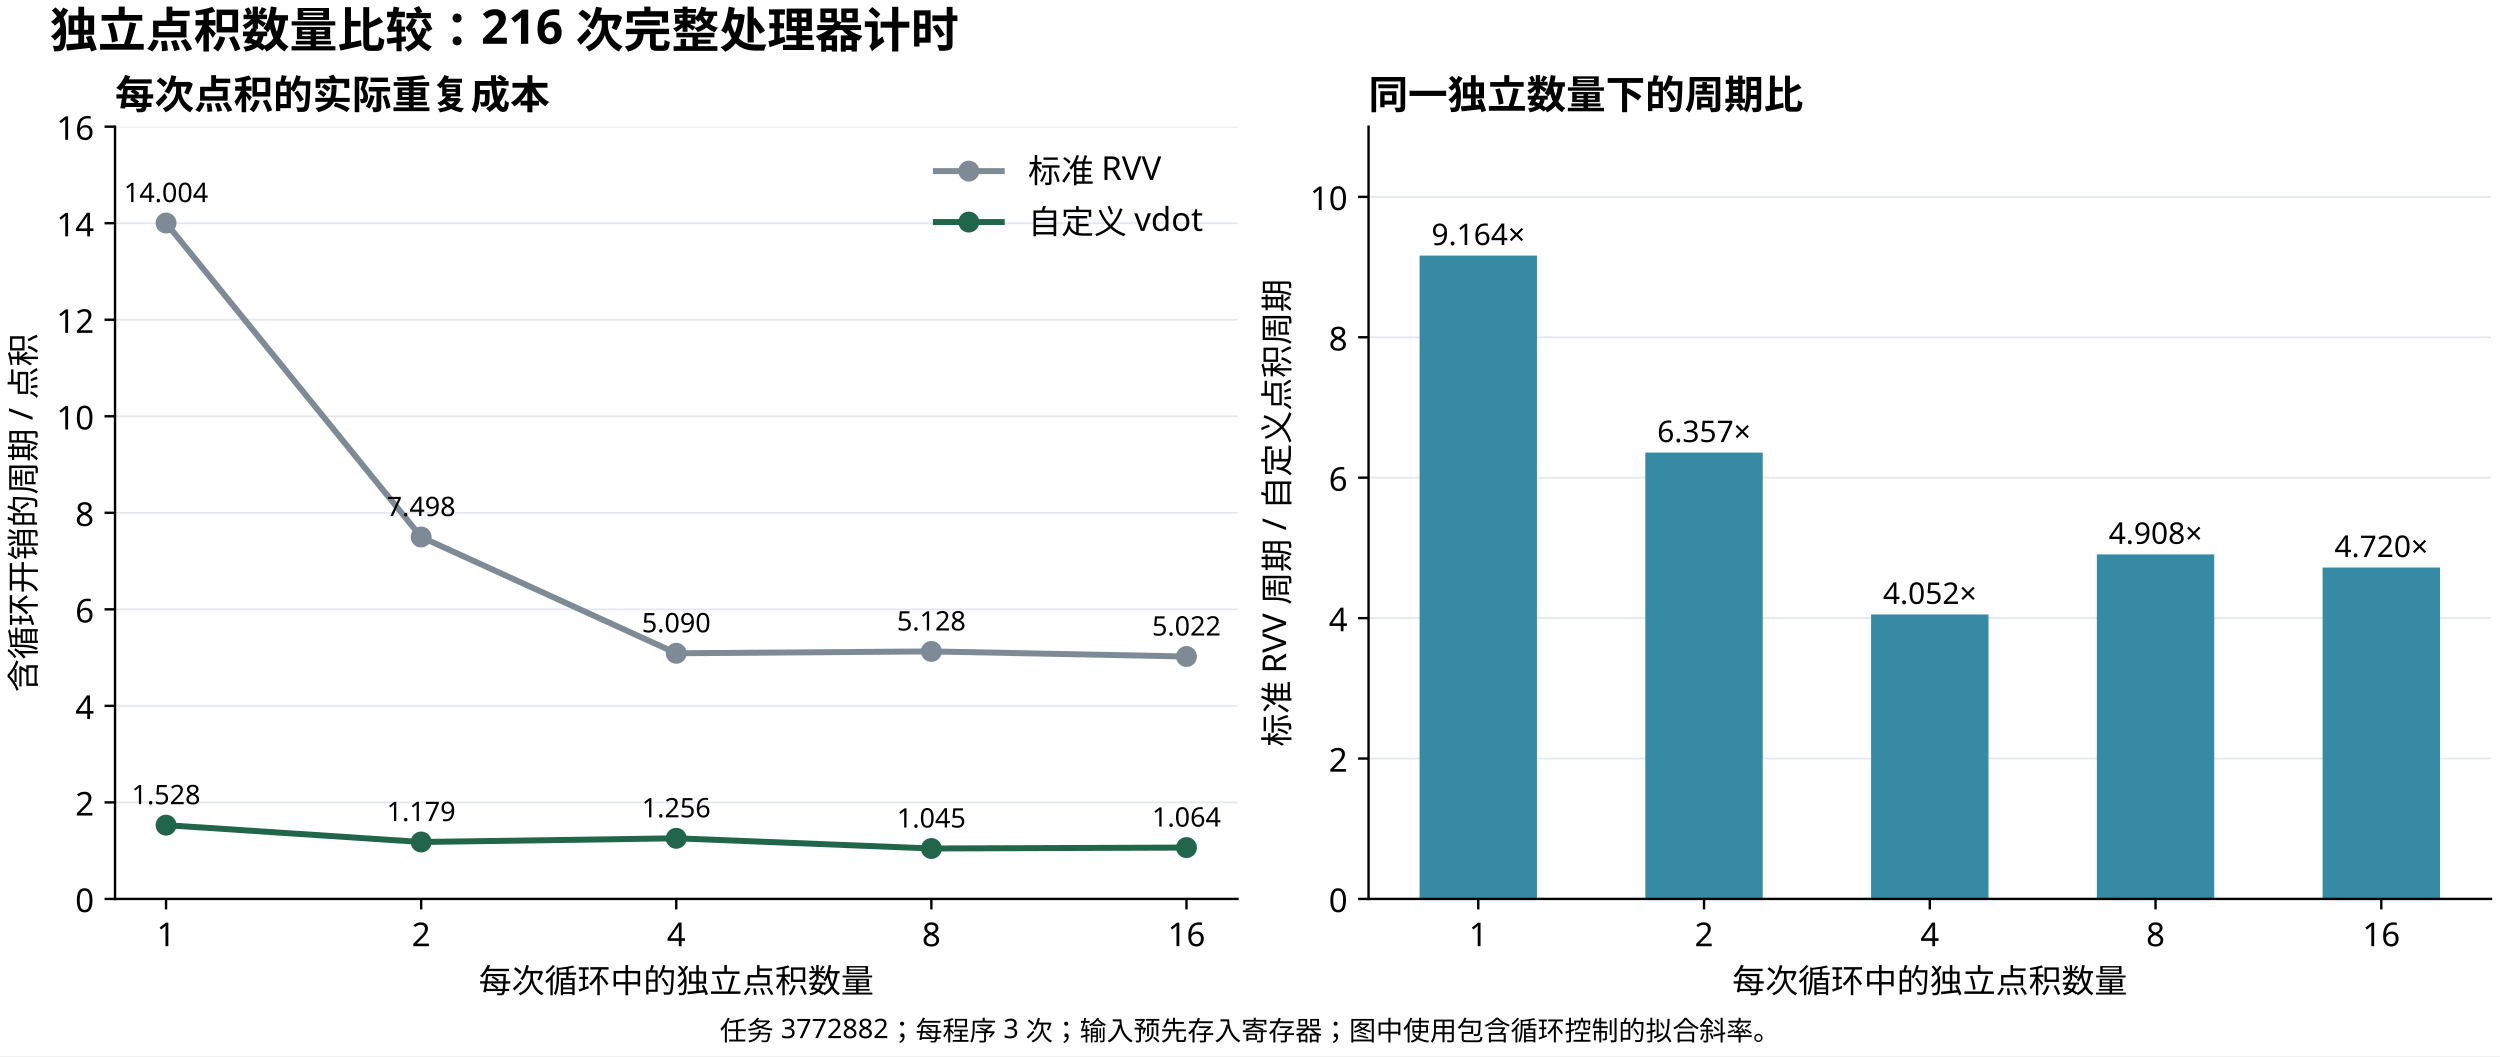
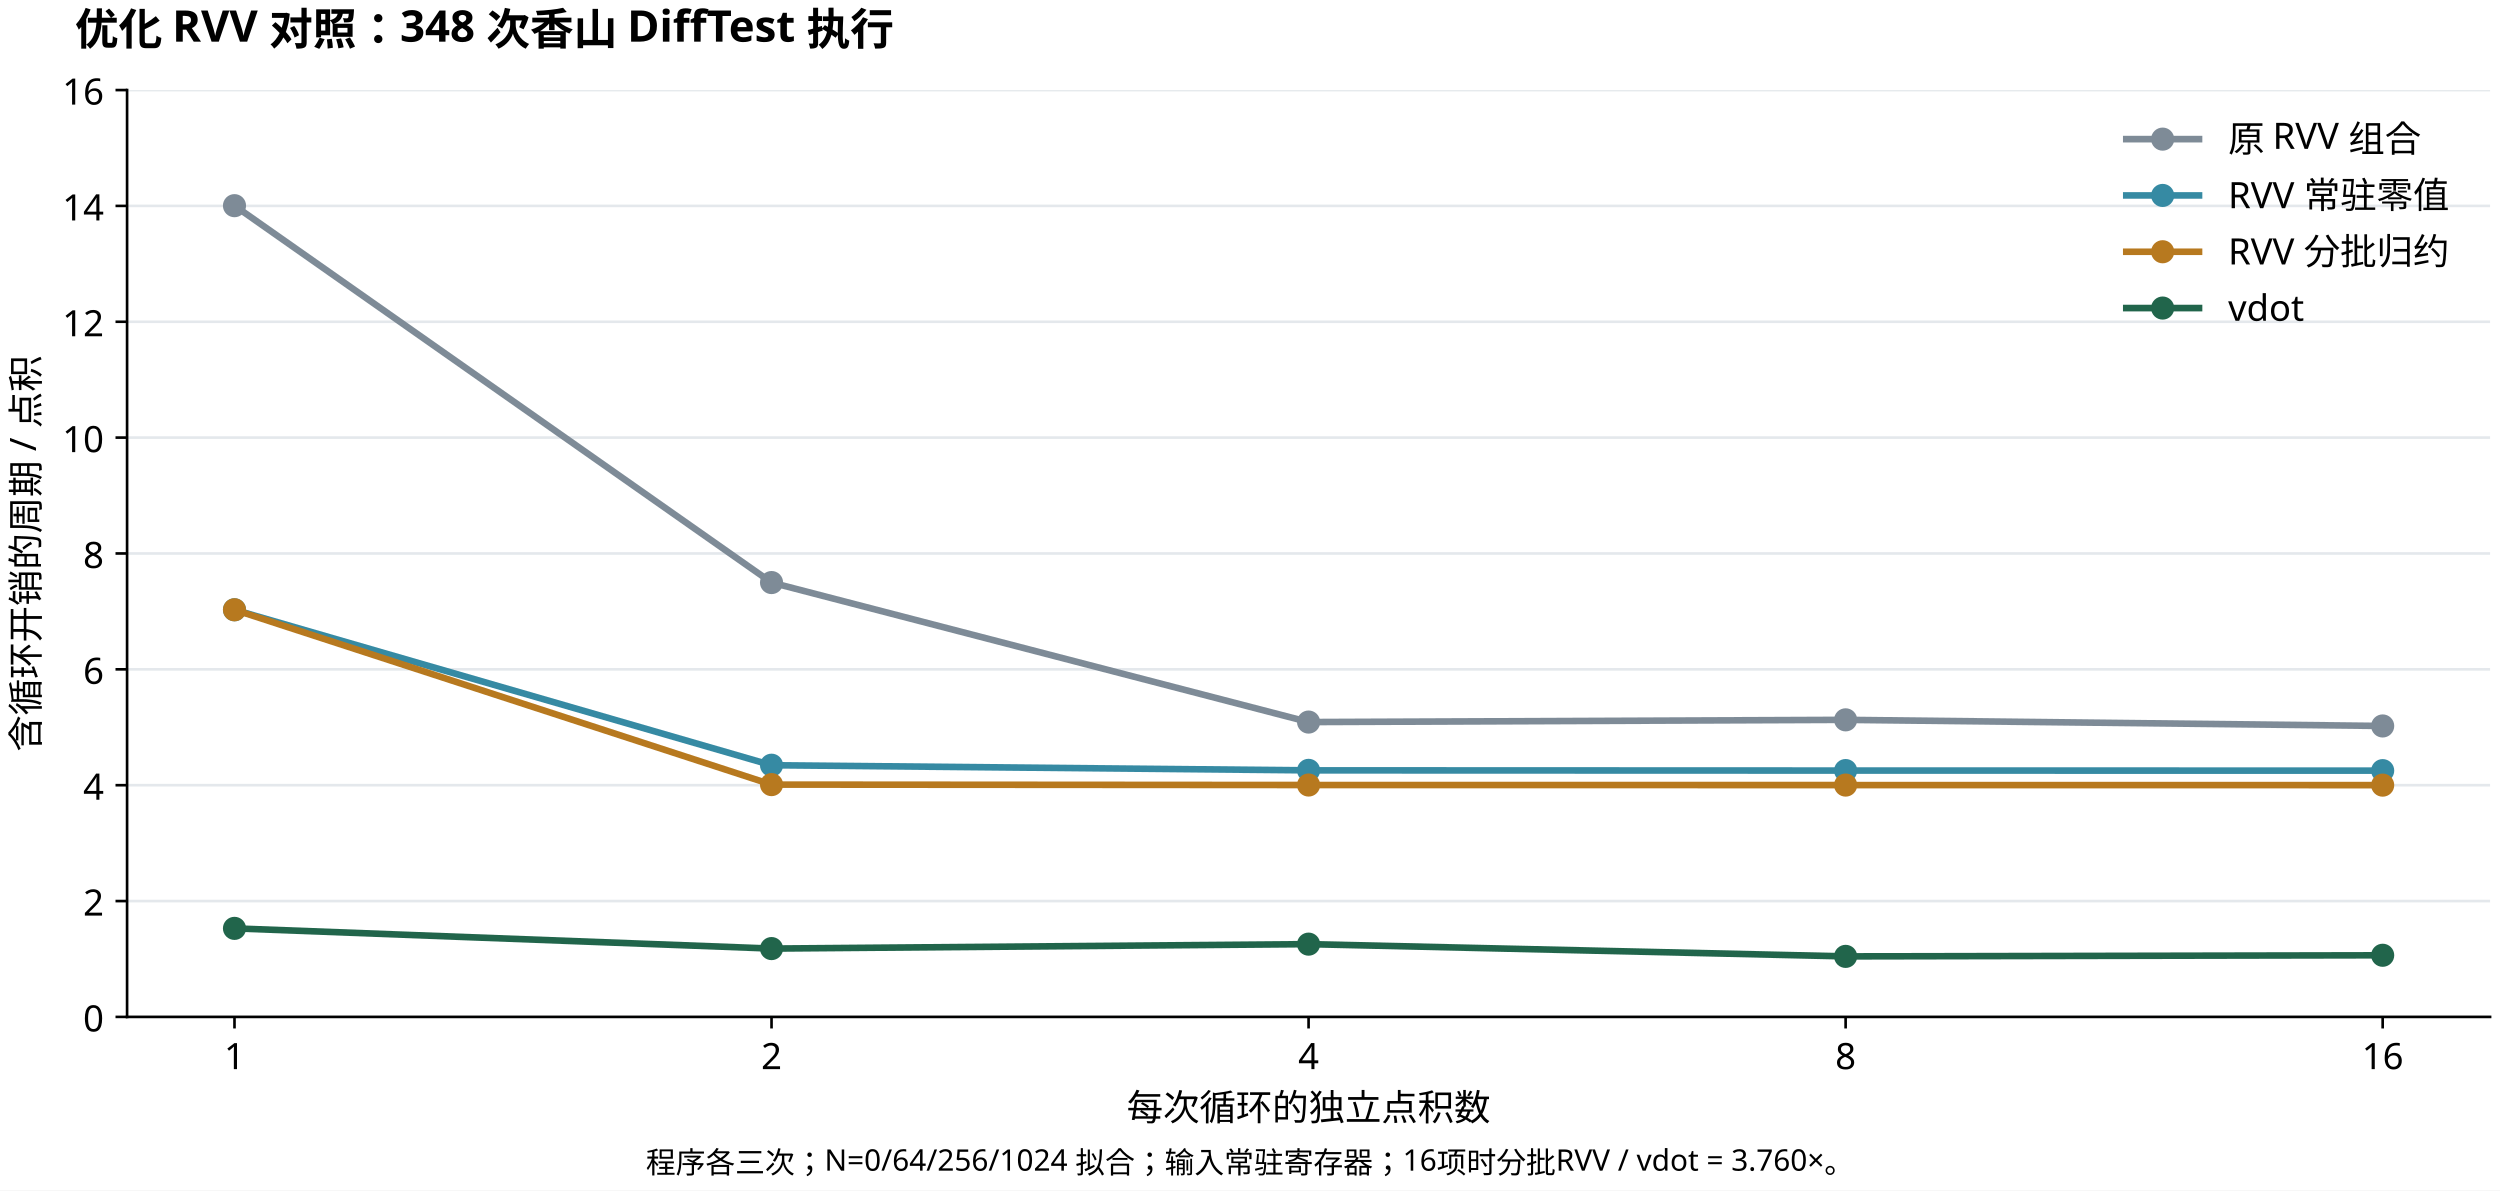
- <svg xmlns="http://www.w3.org/2000/svg" xmlns:xlink="http://www.w3.org/1999/xlink" width="835.2pt" height="352.8pt" viewBox="0 0 835.2 352.8" version="1.1">
+ <svg xmlns="http://www.w3.org/2000/svg" xmlns:xlink="http://www.w3.org/1999/xlink" width="756pt" height="360pt" viewBox="0 0 756 360" version="1.1">
  <defs>
    <style type="text/css">*{stroke-linejoin: round; stroke-linecap: butt}</style>
  </defs>
  <g id="figure_1">
    <g id="patch_1">
-       <path d="M 0 352.8  L 835.2 352.8  L 835.2 0  L 0 0  z " style="fill: #ffffff" />
+       <path d="M 0 360  L 756 360  L 756 0  L 0 0  z " style="fill: #ffffff" />
    </g>
    <g id="axes_1">
      <g id="patch_2">
-         <path d="M 38.429 300.312  L 413.424 300.312  L 413.424 42.32  L 38.429 42.32  z " style="fill: #ffffff" />
+         <path d="M 38.429 307.512  L 753 307.512  L 753 27.23  L 38.429 27.23  z " style="fill: #ffffff" />
      </g>
      <g id="matplotlib.axis_1">
        <g id="xtick_1">
          <g id="line2d_1">
            <defs>
-               <path id="mdee5220817" d="M 0 0  L 0 3.5  " style="stroke: #000000; stroke-width: 0.8" />
+               <path id="m1ed4deeb87" d="M 0 0  L 0 3.5  " style="stroke: #000000; stroke-width: 0.8" />
            </defs>
            <g>
-               <use xlink:href="#mdee5220817" x="55.474" y="300.312" style="stroke: #000000; stroke-width: 0.8" />
+               <use xlink:href="#m1ed4deeb87" x="70.909" y="307.512" style="stroke: #000000; stroke-width: 0.8" />
            </g>
          </g>
          <g id="text_1">
-             <text style="font-size: 11px; font-family: 'Microsoft YaHei'; text-anchor: middle" x="55.474" y="316.105" transform="rotate(-0 55.47407 316.1054)">1</text>
+             <text style="font-size: 11px; font-family: 'Microsoft YaHei'; text-anchor: middle" x="70.909" y="323.305" transform="rotate(-0 70.90933 323.3054)">1</text>
          </g>
        </g>
        <g id="xtick_2">
          <g id="line2d_2">
            <g>
-               <use xlink:href="#mdee5220817" x="140.7" y="300.312" style="stroke: #000000; stroke-width: 0.8" />
+               <use xlink:href="#m1ed4deeb87" x="233.312" y="307.512" style="stroke: #000000; stroke-width: 0.8" />
            </g>
          </g>
          <g id="text_2">
-             <text style="font-size: 11px; font-family: 'Microsoft YaHei'; text-anchor: middle" x="140.7" y="316.105" transform="rotate(-0 140.7002 316.1054)">2</text>
+             <text style="font-size: 11px; font-family: 'Microsoft YaHei'; text-anchor: middle" x="233.312" y="323.305" transform="rotate(-0 233.3118 323.3054)">2</text>
          </g>
        </g>
        <g id="xtick_3">
          <g id="line2d_3">
            <g>
-               <use xlink:href="#mdee5220817" x="225.926" y="300.312" style="stroke: #000000; stroke-width: 0.8" />
+               <use xlink:href="#m1ed4deeb87" x="395.714" y="307.512" style="stroke: #000000; stroke-width: 0.8" />
            </g>
          </g>
          <g id="text_3">
-             <text style="font-size: 11px; font-family: 'Microsoft YaHei'; text-anchor: middle" x="225.926" y="316.105" transform="rotate(-0 225.9264 316.1054)">4</text>
+             <text style="font-size: 11px; font-family: 'Microsoft YaHei'; text-anchor: middle" x="395.714" y="323.305" transform="rotate(-0 395.7143 323.3054)">4</text>
          </g>
        </g>
        <g id="xtick_4">
          <g id="line2d_4">
            <g>
-               <use xlink:href="#mdee5220817" x="311.153" y="300.312" style="stroke: #000000; stroke-width: 0.8" />
+               <use xlink:href="#m1ed4deeb87" x="558.117" y="307.512" style="stroke: #000000; stroke-width: 0.8" />
            </g>
          </g>
          <g id="text_4">
-             <text style="font-size: 11px; font-family: 'Microsoft YaHei'; text-anchor: middle" x="311.153" y="316.105" transform="rotate(-0 311.1526 316.1054)">8</text>
+             <text style="font-size: 11px; font-family: 'Microsoft YaHei'; text-anchor: middle" x="558.117" y="323.305" transform="rotate(-0 558.1168 323.3054)">8</text>
          </g>
        </g>
        <g id="xtick_5">
          <g id="line2d_5">
            <g>
-               <use xlink:href="#mdee5220817" x="396.379" y="300.312" style="stroke: #000000; stroke-width: 0.8" />
+               <use xlink:href="#m1ed4deeb87" x="720.519" y="307.512" style="stroke: #000000; stroke-width: 0.8" />
            </g>
          </g>
          <g id="text_5">
-             <text style="font-size: 11px; font-family: 'Microsoft YaHei'; text-anchor: middle" x="396.379" y="316.105" transform="rotate(-0 396.3788 316.1054)">16</text>
+             <text style="font-size: 11px; font-family: 'Microsoft YaHei'; text-anchor: middle" x="720.519" y="323.305" transform="rotate(-0 720.5193 323.3054)">16</text>
          </g>
        </g>
        <g id="text_6">
-           <text style="font-size: 11px; font-family: 'Microsoft YaHei'; text-anchor: middle" x="225.926" y="331.633" transform="rotate(-0 225.9264 331.633)">每次循环中的独立点积数量</text>
+           <text style="font-size: 11px; font-family: 'Microsoft YaHei'; text-anchor: middle" x="395.714" y="338.833" transform="rotate(-0 395.7143 338.833)">每次循环的独立点积数</text>
        </g>
      </g>
      <g id="matplotlib.axis_2">
        <g id="ytick_1">
          <g id="line2d_6">
-             <path d="M 38.429 300.312  L 413.424 300.312  " clip-path="url(#p1a51637bc3)" style="fill: none; stroke: #e4e8ec; stroke-width: 0.6; stroke-linecap: square" />
+             <path d="M 38.429 307.512  L 753 307.512  " clip-path="url(#pb8f0584e6c)" style="fill: none; stroke: #e4e8ec; stroke-width: 0.8; stroke-linecap: square" />
          </g>
          <g id="line2d_7">
            <defs>
-               <path id="mf29bc6ba7a" d="M 0 0  L -3.5 0  " style="stroke: #000000; stroke-width: 0.8" />
+               <path id="m8975fb707e" d="M 0 0  L -3.5 0  " style="stroke: #000000; stroke-width: 0.8" />
            </defs>
            <g>
-               <use xlink:href="#mf29bc6ba7a" x="38.429" y="300.312" style="stroke: #000000; stroke-width: 0.8" />
+               <use xlink:href="#m8975fb707e" x="38.429" y="307.512" style="stroke: #000000; stroke-width: 0.8" />
            </g>
          </g>
          <g id="text_7">
-             <text style="font-size: 11px; font-family: 'Microsoft YaHei'; text-anchor: end" x="31.429" y="304.709" transform="rotate(-0 31.42883 304.7088)">0</text>
+             <text style="font-size: 11px; font-family: 'Microsoft YaHei'; text-anchor: end" x="31.429" y="311.909" transform="rotate(-0 31.42883 311.9088)">0</text>
          </g>
        </g>
        <g id="ytick_2">
          <g id="line2d_8">
-             <path d="M 38.429 268.063  L 413.424 268.063  " clip-path="url(#p1a51637bc3)" style="fill: none; stroke: #e4e8ec; stroke-width: 0.6; stroke-linecap: square" />
+             <path d="M 38.429 272.477  L 753 272.477  " clip-path="url(#pb8f0584e6c)" style="fill: none; stroke: #e4e8ec; stroke-width: 0.8; stroke-linecap: square" />
          </g>
          <g id="line2d_9">
            <g>
-               <use xlink:href="#mf29bc6ba7a" x="38.429" y="268.063" style="stroke: #000000; stroke-width: 0.8" />
+               <use xlink:href="#m8975fb707e" x="38.429" y="272.477" style="stroke: #000000; stroke-width: 0.8" />
            </g>
          </g>
          <g id="text_8">
-             <text style="font-size: 11px; font-family: 'Microsoft YaHei'; text-anchor: end" x="31.429" y="272.46" transform="rotate(-0 31.42883 272.4598)">2</text>
+             <text style="font-size: 11px; font-family: 'Microsoft YaHei'; text-anchor: end" x="31.429" y="276.874" transform="rotate(-0 31.42883 276.8736)">2</text>
          </g>
        </g>
        <g id="ytick_3">
          <g id="line2d_10">
-             <path d="M 38.429 235.814  L 413.424 235.814  " clip-path="url(#p1a51637bc3)" style="fill: none; stroke: #e4e8ec; stroke-width: 0.6; stroke-linecap: square" />
+             <path d="M 38.429 237.442  L 753 237.442  " clip-path="url(#pb8f0584e6c)" style="fill: none; stroke: #e4e8ec; stroke-width: 0.8; stroke-linecap: square" />
          </g>
          <g id="line2d_11">
            <g>
-               <use xlink:href="#mf29bc6ba7a" x="38.429" y="235.814" style="stroke: #000000; stroke-width: 0.8" />
+               <use xlink:href="#m8975fb707e" x="38.429" y="237.442" style="stroke: #000000; stroke-width: 0.8" />
            </g>
          </g>
          <g id="text_9">
-             <text style="font-size: 11px; font-family: 'Microsoft YaHei'; text-anchor: end" x="31.429" y="240.211" transform="rotate(-0 31.42883 240.2107)">4</text>
+             <text style="font-size: 11px; font-family: 'Microsoft YaHei'; text-anchor: end" x="31.429" y="241.838" transform="rotate(-0 31.42883 241.8384)">4</text>
          </g>
        </g>
        <g id="ytick_4">
          <g id="line2d_12">
-             <path d="M 38.429 203.565  L 413.424 203.565  " clip-path="url(#p1a51637bc3)" style="fill: none; stroke: #e4e8ec; stroke-width: 0.6; stroke-linecap: square" />
+             <path d="M 38.429 202.407  L 753 202.407  " clip-path="url(#pb8f0584e6c)" style="fill: none; stroke: #e4e8ec; stroke-width: 0.8; stroke-linecap: square" />
          </g>
          <g id="line2d_13">
            <g>
-               <use xlink:href="#mf29bc6ba7a" x="38.429" y="203.565" style="stroke: #000000; stroke-width: 0.8" />
+               <use xlink:href="#m8975fb707e" x="38.429" y="202.407" style="stroke: #000000; stroke-width: 0.8" />
            </g>
          </g>
          <g id="text_10">
-             <text style="font-size: 11px; font-family: 'Microsoft YaHei'; text-anchor: end" x="31.429" y="207.962" transform="rotate(-0 31.42883 207.9617)">6</text>
+             <text style="font-size: 11px; font-family: 'Microsoft YaHei'; text-anchor: end" x="31.429" y="206.803" transform="rotate(-0 31.42883 206.8031)">6</text>
          </g>
        </g>
        <g id="ytick_5">
          <g id="line2d_14">
-             <path d="M 38.429 171.316  L 413.424 171.316  " clip-path="url(#p1a51637bc3)" style="fill: none; stroke: #e4e8ec; stroke-width: 0.6; stroke-linecap: square" />
+             <path d="M 38.429 167.371  L 753 167.371  " clip-path="url(#pb8f0584e6c)" style="fill: none; stroke: #e4e8ec; stroke-width: 0.8; stroke-linecap: square" />
          </g>
          <g id="line2d_15">
            <g>
-               <use xlink:href="#mf29bc6ba7a" x="38.429" y="171.316" style="stroke: #000000; stroke-width: 0.8" />
+               <use xlink:href="#m8975fb707e" x="38.429" y="167.371" style="stroke: #000000; stroke-width: 0.8" />
            </g>
          </g>
          <g id="text_11">
-             <text style="font-size: 11px; font-family: 'Microsoft YaHei'; text-anchor: end" x="31.429" y="175.713" transform="rotate(-0 31.42883 175.7127)">8</text>
+             <text style="font-size: 11px; font-family: 'Microsoft YaHei'; text-anchor: end" x="31.429" y="171.768" transform="rotate(-0 31.42883 171.7679)">8</text>
          </g>
        </g>
        <g id="ytick_6">
          <g id="line2d_16">
-             <path d="M 38.429 139.067  L 413.424 139.067  " clip-path="url(#p1a51637bc3)" style="fill: none; stroke: #e4e8ec; stroke-width: 0.6; stroke-linecap: square" />
+             <path d="M 38.429 132.336  L 753 132.336  " clip-path="url(#pb8f0584e6c)" style="fill: none; stroke: #e4e8ec; stroke-width: 0.8; stroke-linecap: square" />
          </g>
          <g id="line2d_17">
            <g>
-               <use xlink:href="#mf29bc6ba7a" x="38.429" y="139.067" style="stroke: #000000; stroke-width: 0.8" />
+               <use xlink:href="#m8975fb707e" x="38.429" y="132.336" style="stroke: #000000; stroke-width: 0.8" />
            </g>
          </g>
          <g id="text_12">
-             <text style="font-size: 11px; font-family: 'Microsoft YaHei'; text-anchor: end" x="31.429" y="143.464" transform="rotate(-0 31.42883 143.4636)">10</text>
+             <text style="font-size: 11px; font-family: 'Microsoft YaHei'; text-anchor: end" x="31.429" y="136.733" transform="rotate(-0 31.42883 136.7327)">10</text>
          </g>
        </g>
        <g id="ytick_7">
          <g id="line2d_18">
-             <path d="M 38.429 106.818  L 413.424 106.818  " clip-path="url(#p1a51637bc3)" style="fill: none; stroke: #e4e8ec; stroke-width: 0.6; stroke-linecap: square" />
+             <path d="M 38.429 97.301  L 753 97.301  " clip-path="url(#pb8f0584e6c)" style="fill: none; stroke: #e4e8ec; stroke-width: 0.8; stroke-linecap: square" />
          </g>
          <g id="line2d_19">
            <g>
-               <use xlink:href="#mf29bc6ba7a" x="38.429" y="106.818" style="stroke: #000000; stroke-width: 0.8" />
+               <use xlink:href="#m8975fb707e" x="38.429" y="97.301" style="stroke: #000000; stroke-width: 0.8" />
            </g>
          </g>
          <g id="text_13">
-             <text style="font-size: 11px; font-family: 'Microsoft YaHei'; text-anchor: end" x="31.429" y="111.215" transform="rotate(-0 31.42883 111.2146)">12</text>
+             <text style="font-size: 11px; font-family: 'Microsoft YaHei'; text-anchor: end" x="31.429" y="101.697" transform="rotate(-0 31.42883 101.6975)">12</text>
          </g>
        </g>
        <g id="ytick_8">
          <g id="line2d_20">
-             <path d="M 38.429 74.569  L 413.424 74.569  " clip-path="url(#p1a51637bc3)" style="fill: none; stroke: #e4e8ec; stroke-width: 0.6; stroke-linecap: square" />
+             <path d="M 38.429 62.266  L 753 62.266  " clip-path="url(#pb8f0584e6c)" style="fill: none; stroke: #e4e8ec; stroke-width: 0.8; stroke-linecap: square" />
          </g>
          <g id="line2d_21">
            <g>
-               <use xlink:href="#mf29bc6ba7a" x="38.429" y="74.569" style="stroke: #000000; stroke-width: 0.8" />
+               <use xlink:href="#m8975fb707e" x="38.429" y="62.266" style="stroke: #000000; stroke-width: 0.8" />
            </g>
          </g>
          <g id="text_14">
-             <text style="font-size: 11px; font-family: 'Microsoft YaHei'; text-anchor: end" x="31.429" y="78.966" transform="rotate(-0 31.42883 78.96557)">14</text>
+             <text style="font-size: 11px; font-family: 'Microsoft YaHei'; text-anchor: end" x="31.429" y="66.662" transform="rotate(-0 31.42883 66.66226)">14</text>
          </g>
        </g>
        <g id="ytick_9">
          <g id="line2d_22">
-             <path d="M 38.429 42.32  L 413.424 42.32  " clip-path="url(#p1a51637bc3)" style="fill: none; stroke: #e4e8ec; stroke-width: 0.6; stroke-linecap: square" />
+             <path d="M 38.429 27.23  L 753 27.23  " clip-path="url(#pb8f0584e6c)" style="fill: none; stroke: #e4e8ec; stroke-width: 0.8; stroke-linecap: square" />
          </g>
          <g id="line2d_23">
            <g>
-               <use xlink:href="#mf29bc6ba7a" x="38.429" y="42.32" style="stroke: #000000; stroke-width: 0.8" />
+               <use xlink:href="#m8975fb707e" x="38.429" y="27.23" style="stroke: #000000; stroke-width: 0.8" />
            </g>
          </g>
          <g id="text_15">
-             <text style="font-size: 11px; font-family: 'Microsoft YaHei'; text-anchor: end" x="31.429" y="46.717" transform="rotate(-0 31.42883 46.71653)">16</text>
+             <text style="font-size: 11px; font-family: 'Microsoft YaHei'; text-anchor: end" x="31.429" y="31.627" transform="rotate(-0 31.42883 31.62703)">16</text>
          </g>
        </g>
        <g id="text_16">
-           <text style="font-size: 11px; font-family: 'Microsoft YaHei'; text-anchor: middle" x="11.793" y="171.316" transform="rotate(-90 11.79336 171.3161)">含循环开销的周期 / 点积</text>
+           <text style="font-size: 11px; font-family: 'Microsoft YaHei'; text-anchor: middle" x="11.793" y="167.371" transform="rotate(-90 11.79336 167.3714)">含循环开销的周期 / 点积</text>
        </g>
      </g>
      <g id="line2d_24">
-         <path d="M 55.474 74.504  L 140.7 179.411  L 225.926 218.243  L 311.153 217.625  L 396.379 219.328  " clip-path="url(#p1a51637bc3)" style="fill: none; stroke: #7e8b97; stroke-width: 2; stroke-linecap: square" />
+         <path d="M 70.909 62.195  L 233.312 176.165  L 395.714 218.353  L 558.117 217.682  L 720.519 219.531  " clip-path="url(#pb8f0584e6c)" style="fill: none; stroke: #7e8b97; stroke-width: 2; stroke-linecap: square" />
        <defs>
-           <path id="m3080e4149b" d="M 0 3  C 0.796 3 1.559 2.684 2.121 2.121  C 2.684 1.559 3 0.796 3 0  C 3 -0.796 2.684 -1.559 2.121 -2.121  C 1.559 -2.684 0.796 -3 0 -3  C -0.796 -3 -1.559 -2.684 -2.121 -2.121  C -2.684 -1.559 -3 -0.796 -3 0  C -3 0.796 -2.684 1.559 -2.121 2.121  C -1.559 2.684 -0.796 3 0 3  z " style="stroke: #7e8b97" />
+           <path id="mbb5b1e7f05" d="M 0 3  C 0.796 3 1.559 2.684 2.121 2.121  C 2.684 1.559 3 0.796 3 0  C 3 -0.796 2.684 -1.559 2.121 -2.121  C 1.559 -2.684 0.796 -3 0 -3  C -0.796 -3 -1.559 -2.684 -2.121 -2.121  C -2.684 -1.559 -3 -0.796 -3 0  C -3 0.796 -2.684 1.559 -2.121 2.121  C -1.559 2.684 -0.796 3 0 3  z " style="stroke: #7e8b97" />
        </defs>
-         <g clip-path="url(#p1a51637bc3)">
-           <use xlink:href="#m3080e4149b" x="55.474" y="74.504" style="fill: #7e8b97; stroke: #7e8b97" />
-           <use xlink:href="#m3080e4149b" x="140.7" y="179.411" style="fill: #7e8b97; stroke: #7e8b97" />
-           <use xlink:href="#m3080e4149b" x="225.926" y="218.243" style="fill: #7e8b97; stroke: #7e8b97" />
-           <use xlink:href="#m3080e4149b" x="311.153" y="217.625" style="fill: #7e8b97; stroke: #7e8b97" />
-           <use xlink:href="#m3080e4149b" x="396.379" y="219.328" style="fill: #7e8b97; stroke: #7e8b97" />
+         <g clip-path="url(#pb8f0584e6c)">
+           <use xlink:href="#mbb5b1e7f05" x="70.909" y="62.195" style="fill: #7e8b97; stroke: #7e8b97" />
+           <use xlink:href="#mbb5b1e7f05" x="233.312" y="176.165" style="fill: #7e8b97; stroke: #7e8b97" />
+           <use xlink:href="#mbb5b1e7f05" x="395.714" y="218.353" style="fill: #7e8b97; stroke: #7e8b97" />
+           <use xlink:href="#mbb5b1e7f05" x="558.117" y="217.682" style="fill: #7e8b97; stroke: #7e8b97" />
+           <use xlink:href="#mbb5b1e7f05" x="720.519" y="219.531" style="fill: #7e8b97; stroke: #7e8b97" />
        </g>
      </g>
      <g id="line2d_25">
-         <path d="M 55.474 275.67  L 140.7 281.294  L 225.926 280.059  L 311.153 283.464  L 396.379 283.156  " clip-path="url(#p1a51637bc3)" style="fill: none; stroke: #21654b; stroke-width: 2; stroke-linecap: square" />
+         <path d="M 70.909 184.395  L 233.312 231.402  L 395.714 232.956  L 558.117 233.018  L 720.519 233.04  " clip-path="url(#pb8f0584e6c)" style="fill: none; stroke: #368aa3; stroke-width: 2; stroke-linecap: square" />
        <defs>
-           <path id="m330fe527a2" d="M 0 3  C 0.796 3 1.559 2.684 2.121 2.121  C 2.684 1.559 3 0.796 3 0  C 3 -0.796 2.684 -1.559 2.121 -2.121  C 1.559 -2.684 0.796 -3 0 -3  C -0.796 -3 -1.559 -2.684 -2.121 -2.121  C -2.684 -1.559 -3 -0.796 -3 0  C -3 0.796 -2.684 1.559 -2.121 2.121  C -1.559 2.684 -0.796 3 0 3  z " style="stroke: #21654b" />
+           <path id="md6d234551c" d="M 0 3  C 0.796 3 1.559 2.684 2.121 2.121  C 2.684 1.559 3 0.796 3 0  C 3 -0.796 2.684 -1.559 2.121 -2.121  C 1.559 -2.684 0.796 -3 0 -3  C -0.796 -3 -1.559 -2.684 -2.121 -2.121  C -2.684 -1.559 -3 -0.796 -3 0  C -3 0.796 -2.684 1.559 -2.121 2.121  C -1.559 2.684 -0.796 3 0 3  z " style="stroke: #368aa3" />
        </defs>
-         <g clip-path="url(#p1a51637bc3)">
-           <use xlink:href="#m330fe527a2" x="55.474" y="275.67" style="fill: #21654b; stroke: #21654b" />
-           <use xlink:href="#m330fe527a2" x="140.7" y="281.294" style="fill: #21654b; stroke: #21654b" />
-           <use xlink:href="#m330fe527a2" x="225.926" y="280.059" style="fill: #21654b; stroke: #21654b" />
-           <use xlink:href="#m330fe527a2" x="311.153" y="283.464" style="fill: #21654b; stroke: #21654b" />
-           <use xlink:href="#m330fe527a2" x="396.379" y="283.156" style="fill: #21654b; stroke: #21654b" />
+         <g clip-path="url(#pb8f0584e6c)">
+           <use xlink:href="#md6d234551c" x="70.909" y="184.395" style="fill: #368aa3; stroke: #368aa3" />
+           <use xlink:href="#md6d234551c" x="233.312" y="231.402" style="fill: #368aa3; stroke: #368aa3" />
+           <use xlink:href="#md6d234551c" x="395.714" y="232.956" style="fill: #368aa3; stroke: #368aa3" />
+           <use xlink:href="#md6d234551c" x="558.117" y="233.018" style="fill: #368aa3; stroke: #368aa3" />
+           <use xlink:href="#md6d234551c" x="720.519" y="233.04" style="fill: #368aa3; stroke: #368aa3" />
+         </g>
+       </g>
+       <g id="line2d_26">
+         <path d="M 70.909 184.395  L 233.312 237.265  L 395.714 237.389  L 558.117 237.406  L 720.519 237.424  " clip-path="url(#pb8f0584e6c)" style="fill: none; stroke: #b7791f; stroke-width: 2; stroke-linecap: square" />
+         <defs>
+           <path id="mee8b97dfbf" d="M 0 3  C 0.796 3 1.559 2.684 2.121 2.121  C 2.684 1.559 3 0.796 3 0  C 3 -0.796 2.684 -1.559 2.121 -2.121  C 1.559 -2.684 0.796 -3 0 -3  C -0.796 -3 -1.559 -2.684 -2.121 -2.121  C -2.684 -1.559 -3 -0.796 -3 0  C -3 0.796 -2.684 1.559 -2.121 2.121  C -1.559 2.684 -0.796 3 0 3  z " style="stroke: #b7791f" />
+         </defs>
+         <g clip-path="url(#pb8f0584e6c)">
+           <use xlink:href="#mee8b97dfbf" x="70.909" y="184.395" style="fill: #b7791f; stroke: #b7791f" />
+           <use xlink:href="#mee8b97dfbf" x="233.312" y="237.265" style="fill: #b7791f; stroke: #b7791f" />
+           <use xlink:href="#mee8b97dfbf" x="395.714" y="237.389" style="fill: #b7791f; stroke: #b7791f" />
+           <use xlink:href="#mee8b97dfbf" x="558.117" y="237.406" style="fill: #b7791f; stroke: #b7791f" />
+           <use xlink:href="#mee8b97dfbf" x="720.519" y="237.424" style="fill: #b7791f; stroke: #b7791f" />
+         </g>
+       </g>
+       <g id="line2d_27">
+         <path d="M 70.909 280.741  L 233.312 286.851  L 395.714 285.509  L 558.117 289.209  L 720.519 288.873  " clip-path="url(#pb8f0584e6c)" style="fill: none; stroke: #21654b; stroke-width: 2; stroke-linecap: square" />
+         <defs>
+           <path id="mf2bf11369e" d="M 0 3  C 0.796 3 1.559 2.684 2.121 2.121  C 2.684 1.559 3 0.796 3 0  C 3 -0.796 2.684 -1.559 2.121 -2.121  C 1.559 -2.684 0.796 -3 0 -3  C -0.796 -3 -1.559 -2.684 -2.121 -2.121  C -2.684 -1.559 -3 -0.796 -3 0  C -3 0.796 -2.684 1.559 -2.121 2.121  C -1.559 2.684 -0.796 3 0 3  z " style="stroke: #21654b" />
+         </defs>
+         <g clip-path="url(#pb8f0584e6c)">
+           <use xlink:href="#mf2bf11369e" x="70.909" y="280.741" style="fill: #21654b; stroke: #21654b" />
+           <use xlink:href="#mf2bf11369e" x="233.312" y="286.851" style="fill: #21654b; stroke: #21654b" />
+           <use xlink:href="#mf2bf11369e" x="395.714" y="285.509" style="fill: #21654b; stroke: #21654b" />
+           <use xlink:href="#mf2bf11369e" x="558.117" y="289.209" style="fill: #21654b; stroke: #21654b" />
+           <use xlink:href="#mf2bf11369e" x="720.519" y="288.873" style="fill: #21654b; stroke: #21654b" />
        </g>
      </g>
      <g id="patch_3">
-         <path d="M 38.429 300.312  L 38.429 42.32  " style="fill: none; stroke: #000000; stroke-width: 0.8; stroke-linejoin: miter; stroke-linecap: square" />
+         <path d="M 38.429 307.512  L 38.429 27.23  " style="fill: none; stroke: #000000; stroke-width: 0.8; stroke-linejoin: miter; stroke-linecap: square" />
      </g>
      <g id="patch_4">
-         <path d="M 38.429 300.312  L 413.424 300.312  " style="fill: none; stroke: #000000; stroke-width: 0.8; stroke-linejoin: miter; stroke-linecap: square" />
-       </g>
-       <g id="text_17">
-         <text style="font-size: 9px; font-family: 'Microsoft YaHei'; text-anchor: middle" x="55.474" y="67.504" transform="rotate(-0 55.47407 67.50399)">14.004</text>
-       </g>
-       <g id="text_18">
-         <text style="font-size: 9px; font-family: 'Microsoft YaHei'; text-anchor: middle" x="140.7" y="172.411" transform="rotate(-0 140.7002 172.4109)">7.498</text>
-       </g>
-       <g id="text_19">
-         <text style="font-size: 9px; font-family: 'Microsoft YaHei'; text-anchor: middle" x="225.926" y="211.243" transform="rotate(-0 225.9264 211.243)">5.090</text>
-       </g>
-       <g id="text_20">
-         <text style="font-size: 9px; font-family: 'Microsoft YaHei'; text-anchor: middle" x="311.153" y="210.625" transform="rotate(-0 311.1526 210.6253)">5.128</text>
-       </g>
-       <g id="text_21">
-         <text style="font-size: 9px; font-family: 'Microsoft YaHei'; text-anchor: middle" x="396.379" y="212.328" transform="rotate(-0 396.3788 212.328)">5.022</text>
-       </g>
-       <g id="text_22">
-         <text style="font-size: 9px; font-family: 'Microsoft YaHei'; text-anchor: middle" x="55.474" y="268.67" transform="rotate(-0 55.47407 268.6703)">1.528</text>
-       </g>
-       <g id="text_23">
-         <text style="font-size: 9px; font-family: 'Microsoft YaHei'; text-anchor: middle" x="140.7" y="274.294" transform="rotate(-0 140.7002 274.2944)">1.179</text>
-       </g>
-       <g id="text_24">
-         <text style="font-size: 9px; font-family: 'Microsoft YaHei'; text-anchor: middle" x="225.926" y="273.059" transform="rotate(-0 225.9264 273.0591)">1.256</text>
-       </g>
-       <g id="text_25">
-         <text style="font-size: 9px; font-family: 'Microsoft YaHei'; text-anchor: middle" x="311.153" y="276.464" transform="rotate(-0 311.1526 276.4644)">1.045</text>
-       </g>
-       <g id="text_26">
-         <text style="font-size: 9px; font-family: 'Microsoft YaHei'; text-anchor: middle" x="396.379" y="276.156" transform="rotate(-0 396.3788 276.1556)">1.064</text>
-       </g>
-       <g id="text_27">
-         <text style="font-weight: 700; font-size: 13.2px; font-family: 'Microsoft YaHei'; text-anchor: start" x="38.429" y="36.32" transform="rotate(-0 38.42883 36.31997)">每次点积的实际重复成本</text>
+         <path d="M 38.429 307.512  L 753 307.512  " style="fill: none; stroke: #000000; stroke-width: 0.8; stroke-linejoin: miter; stroke-linecap: square" />
      </g>
      <g id="legend_1">
-         <g id="line2d_26">
-           <path d="M 312.664 57.163  L 323.664 57.163  L 334.664 57.163  " style="fill: none; stroke: #7e8b97; stroke-width: 2; stroke-linecap: square" />
+         <g id="line2d_28">
+           <path d="M 642.986 42.074  L 653.986 42.074  L 664.986 42.074  " style="fill: none; stroke: #7e8b97; stroke-width: 2; stroke-linecap: square" />
          <g>
-             <use xlink:href="#m3080e4149b" x="323.664" y="57.163" style="fill: #7e8b97; stroke: #7e8b97" />
-           </g>
-         </g>
-         <g id="text_28">
-           <text style="font-size: 11px; font-family: 'Microsoft YaHei'; text-anchor: start" x="343.464" y="61.013" transform="rotate(-0 343.464 61.01309)">标准 RVV</text>
-         </g>
-         <g id="line2d_27">
-           <path d="M 312.664 74.191  L 323.664 74.191  L 334.664 74.191  " style="fill: none; stroke: #21654b; stroke-width: 2; stroke-linecap: square" />
+             <use xlink:href="#mbb5b1e7f05" x="653.986" y="42.074" style="fill: #7e8b97; stroke: #7e8b97" />
+           </g>
+         </g>
+         <g id="text_17">
+           <text style="font-size: 11px; font-family: 'Microsoft YaHei'; text-anchor: start" x="673.786" y="45.924" transform="rotate(-0 673.786 45.92359)">原 RVV 组合</text>
+         </g>
+         <g id="line2d_29">
+           <path d="M 642.986 59.101  L 653.986 59.101  L 664.986 59.101  " style="fill: none; stroke: #368aa3; stroke-width: 2; stroke-linecap: square" />
          <g>
-             <use xlink:href="#m330fe527a2" x="323.664" y="74.191" style="fill: #21654b; stroke: #21654b" />
-           </g>
-         </g>
-         <g id="text_29">
-           <text style="font-size: 11px; font-family: 'Microsoft YaHei'; text-anchor: start" x="343.464" y="78.041" transform="rotate(-0 343.464 78.04075)">自定义 vdot</text>
+             <use xlink:href="#md6d234551c" x="653.986" y="59.101" style="fill: #368aa3; stroke: #368aa3" />
+           </g>
+         </g>
+         <g id="text_18">
+           <text style="font-size: 11px; font-family: 'Microsoft YaHei'; text-anchor: start" x="673.786" y="62.951" transform="rotate(-0 673.786 62.95125)">RVV 常驻零值</text>
+         </g>
+         <g id="line2d_30">
+           <path d="M 642.986 76.129  L 653.986 76.129  L 664.986 76.129  " style="fill: none; stroke: #b7791f; stroke-width: 2; stroke-linecap: square" />
+           <g>
+             <use xlink:href="#mee8b97dfbf" x="653.986" y="76.129" style="fill: #b7791f; stroke: #b7791f" />
+           </g>
+         </g>
+         <g id="text_19">
+           <text style="font-size: 11px; font-family: 'Microsoft YaHei'; text-anchor: start" x="673.786" y="79.979" transform="rotate(-0 673.786 79.97891)">RVV 分批归约</text>
+         </g>
+         <g id="line2d_31">
+           <path d="M 642.986 93.157  L 653.986 93.157  L 664.986 93.157  " style="fill: none; stroke: #21654b; stroke-width: 2; stroke-linecap: square" />
+           <g>
+             <use xlink:href="#mf2bf11369e" x="653.986" y="93.157" style="fill: #21654b; stroke: #21654b" />
+           </g>
+         </g>
+         <g id="text_20">
+           <text style="font-size: 11px; font-family: 'Microsoft YaHei'; text-anchor: start" x="673.786" y="97.007" transform="rotate(-0 673.786 97.00656)">vdot</text>
        </g>
      </g>
    </g>
-     <g id="axes_2">
-       <g id="patch_5">
-         <path d="M 457.205 300.312  L 832.2 300.312  L 832.2 42.32  L 457.205 42.32  z " style="fill: #ffffff" />
-       </g>
-       <g id="matplotlib.axis_3">
-         <g id="xtick_6">
-           <g id="line2d_28">
-             <g>
-               <use xlink:href="#mdee5220817" x="493.859" y="300.312" style="stroke: #000000; stroke-width: 0.8" />
-             </g>
-           </g>
-           <g id="text_30">
-             <text style="font-size: 11px; font-family: 'Microsoft YaHei'; text-anchor: middle" x="493.859" y="316.105" transform="rotate(-0 493.8594 316.1054)">1</text>
-           </g>
-         </g>
-         <g id="xtick_7">
-           <g id="line2d_29">
-             <g>
-               <use xlink:href="#mdee5220817" x="569.281" y="300.312" style="stroke: #000000; stroke-width: 0.8" />
-             </g>
-           </g>
-           <g id="text_31">
-             <text style="font-size: 11px; font-family: 'Microsoft YaHei'; text-anchor: middle" x="569.281" y="316.105" transform="rotate(-0 569.2808 316.1054)">2</text>
-           </g>
-         </g>
-         <g id="xtick_8">
-           <g id="line2d_30">
-             <g>
-               <use xlink:href="#mdee5220817" x="644.702" y="300.312" style="stroke: #000000; stroke-width: 0.8" />
-             </g>
-           </g>
-           <g id="text_32">
-             <text style="font-size: 11px; font-family: 'Microsoft YaHei'; text-anchor: middle" x="644.702" y="316.105" transform="rotate(-0 644.7022 316.1054)">4</text>
-           </g>
-         </g>
-         <g id="xtick_9">
-           <g id="line2d_31">
-             <g>
-               <use xlink:href="#mdee5220817" x="720.124" y="300.312" style="stroke: #000000; stroke-width: 0.8" />
-             </g>
-           </g>
-           <g id="text_33">
-             <text style="font-size: 11px; font-family: 'Microsoft YaHei'; text-anchor: middle" x="720.124" y="316.105" transform="rotate(-0 720.1236 316.1054)">8</text>
-           </g>
-         </g>
-         <g id="xtick_10">
-           <g id="line2d_32">
-             <g>
-               <use xlink:href="#mdee5220817" x="795.545" y="300.312" style="stroke: #000000; stroke-width: 0.8" />
-             </g>
-           </g>
-           <g id="text_34">
-             <text style="font-size: 11px; font-family: 'Microsoft YaHei'; text-anchor: middle" x="795.545" y="316.105" transform="rotate(-0 795.545 316.1054)">16</text>
-           </g>
-         </g>
-         <g id="text_35">
-           <text style="font-size: 11px; font-family: 'Microsoft YaHei'; text-anchor: middle" x="644.702" y="331.633" transform="rotate(-0 644.7022 331.633)">每次循环中的独立点积数量</text>
-         </g>
-       </g>
-       <g id="matplotlib.axis_4">
-         <g id="ytick_10">
-           <g id="line2d_33">
-             <path d="M 457.205 300.312  L 832.2 300.312  " clip-path="url(#p4a555c9031)" style="fill: none; stroke: #e4e8ec; stroke-width: 0.6; stroke-linecap: square" />
-           </g>
-           <g id="line2d_34">
-             <g>
-               <use xlink:href="#mf29bc6ba7a" x="457.205" y="300.312" style="stroke: #000000; stroke-width: 0.8" />
-             </g>
-           </g>
-           <g id="text_36">
-             <text style="font-size: 11px; font-family: 'Microsoft YaHei'; text-anchor: end" x="450.205" y="304.709" transform="rotate(-0 450.2046 304.7088)">0</text>
-           </g>
-         </g>
-         <g id="ytick_11">
-           <g id="line2d_35">
-             <path d="M 457.205 253.405  L 832.2 253.405  " clip-path="url(#p4a555c9031)" style="fill: none; stroke: #e4e8ec; stroke-width: 0.6; stroke-linecap: square" />
-           </g>
-           <g id="line2d_36">
-             <g>
-               <use xlink:href="#mf29bc6ba7a" x="457.205" y="253.405" style="stroke: #000000; stroke-width: 0.8" />
-             </g>
-           </g>
-           <g id="text_37">
-             <text style="font-size: 11px; font-family: 'Microsoft YaHei'; text-anchor: end" x="450.205" y="257.801" transform="rotate(-0 450.2046 257.8011)">2</text>
-           </g>
-         </g>
-         <g id="ytick_12">
-           <g id="line2d_37">
-             <path d="M 457.205 206.497  L 832.2 206.497  " clip-path="url(#p4a555c9031)" style="fill: none; stroke: #e4e8ec; stroke-width: 0.6; stroke-linecap: square" />
-           </g>
-           <g id="line2d_38">
-             <g>
-               <use xlink:href="#mf29bc6ba7a" x="457.205" y="206.497" style="stroke: #000000; stroke-width: 0.8" />
-             </g>
-           </g>
-           <g id="text_38">
-             <text style="font-size: 11px; font-family: 'Microsoft YaHei'; text-anchor: end" x="450.205" y="210.893" transform="rotate(-0 450.2046 210.8934)">4</text>
-           </g>
-         </g>
-         <g id="ytick_13">
-           <g id="line2d_39">
-             <path d="M 457.205 159.589  L 832.2 159.589  " clip-path="url(#p4a555c9031)" style="fill: none; stroke: #e4e8ec; stroke-width: 0.6; stroke-linecap: square" />
-           </g>
-           <g id="line2d_40">
-             <g>
-               <use xlink:href="#mf29bc6ba7a" x="457.205" y="159.589" style="stroke: #000000; stroke-width: 0.8" />
-             </g>
-           </g>
-           <g id="text_39">
-             <text style="font-size: 11px; font-family: 'Microsoft YaHei'; text-anchor: end" x="450.205" y="163.986" transform="rotate(-0 450.2046 163.9857)">6</text>
-           </g>
-         </g>
-         <g id="ytick_14">
-           <g id="line2d_41">
-             <path d="M 457.205 112.682  L 832.2 112.682  " clip-path="url(#p4a555c9031)" style="fill: none; stroke: #e4e8ec; stroke-width: 0.6; stroke-linecap: square" />
-           </g>
-           <g id="line2d_42">
-             <g>
-               <use xlink:href="#mf29bc6ba7a" x="457.205" y="112.682" style="stroke: #000000; stroke-width: 0.8" />
-             </g>
-           </g>
-           <g id="text_40">
-             <text style="font-size: 11px; font-family: 'Microsoft YaHei'; text-anchor: end" x="450.205" y="117.078" transform="rotate(-0 450.2046 117.0781)">8</text>
-           </g>
-         </g>
-         <g id="ytick_15">
-           <g id="line2d_43">
-             <path d="M 457.205 65.774  L 832.2 65.774  " clip-path="url(#p4a555c9031)" style="fill: none; stroke: #e4e8ec; stroke-width: 0.6; stroke-linecap: square" />
-           </g>
-           <g id="line2d_44">
-             <g>
-               <use xlink:href="#mf29bc6ba7a" x="457.205" y="65.774" style="stroke: #000000; stroke-width: 0.8" />
-             </g>
-           </g>
-           <g id="text_41">
-             <text style="font-size: 11px; font-family: 'Microsoft YaHei'; text-anchor: end" x="450.205" y="70.17" transform="rotate(-0 450.2046 70.17038)">10</text>
-           </g>
-         </g>
-         <g id="text_42">
-           <text style="font-size: 11px; font-family: 'Microsoft YaHei'; text-anchor: middle" x="430.569" y="171.316" transform="rotate(-90 430.5691 171.3161)">标准 RVV 周期 / 自定义点积周期</text>
-         </g>
-       </g>
-       <g id="patch_6">
-         <path d="M 474.25 300.312  L 513.469 300.312  L 513.469 85.391  L 474.25 85.391  z " clip-path="url(#p4a555c9031)" style="fill: #368aa3" />
-       </g>
-       <g id="patch_7">
-         <path d="M 549.671 300.312  L 588.89 300.312  L 588.89 151.21  L 549.671 151.21  z " clip-path="url(#p4a555c9031)" style="fill: #368aa3" />
-       </g>
-       <g id="patch_8">
-         <path d="M 625.093 300.312  L 664.312 300.312  L 664.312 205.273  L 625.093 205.273  z " clip-path="url(#p4a555c9031)" style="fill: #368aa3" />
-       </g>
-       <g id="patch_9">
-         <path d="M 700.514 300.312  L 739.733 300.312  L 739.733 185.204  L 700.514 185.204  z " clip-path="url(#p4a555c9031)" style="fill: #368aa3" />
-       </g>
-       <g id="patch_10">
-         <path d="M 775.935 300.312  L 815.155 300.312  L 815.155 189.604  L 775.935 189.604  z " clip-path="url(#p4a555c9031)" style="fill: #368aa3" />
-       </g>
-       <g id="patch_11">
-         <path d="M 457.205 300.312  L 457.205 42.32  " style="fill: none; stroke: #000000; stroke-width: 0.8; stroke-linejoin: miter; stroke-linecap: square" />
-       </g>
-       <g id="patch_12">
-         <path d="M 457.205 300.312  L 832.2 300.312  " style="fill: none; stroke: #000000; stroke-width: 0.8; stroke-linejoin: miter; stroke-linecap: square" />
-       </g>
-       <g id="text_43">
-         <text style="font-size: 10px; font-family: 'Microsoft YaHei'; text-anchor: middle" x="493.859" y="81.873" transform="rotate(-0 493.8594 81.8728)">9.164×</text>
-       </g>
-       <g id="text_44">
-         <text style="font-size: 10px; font-family: 'Microsoft YaHei'; text-anchor: middle" x="569.281" y="147.692" transform="rotate(-0 569.2808 147.6919)">6.357×</text>
-       </g>
-       <g id="text_45">
-         <text style="font-size: 10px; font-family: 'Microsoft YaHei'; text-anchor: middle" x="644.702" y="201.755" transform="rotate(-0 644.7022 201.7553)">4.052×</text>
-       </g>
-       <g id="text_46">
-         <text style="font-size: 10px; font-family: 'Microsoft YaHei'; text-anchor: middle" x="720.124" y="181.686" transform="rotate(-0 720.1236 181.6859)">4.908×</text>
-       </g>
-       <g id="text_47">
-         <text style="font-size: 10px; font-family: 'Microsoft YaHei'; text-anchor: middle" x="795.545" y="186.086" transform="rotate(-0 795.545 186.0856)">4.720×</text>
-       </g>
-       <g id="text_48">
-         <text style="font-weight: 700; font-size: 13.2px; font-family: 'Microsoft YaHei'; text-anchor: start" x="457.205" y="36.32" transform="rotate(-0 457.2046 36.31997)">同一独立数量下的周期比</text>
-       </g>
+     <g id="text_21">
+       <text style="font-weight: 700; font-size: 13.2px; font-family: 'Microsoft YaHei'; text-anchor: start" x="22.68" y="13.552" transform="rotate(-0 22.68 13.55199)">优化 RVV 对照：348 次香山 DiffTest 执行</text>
    </g>
-     <g id="text_49">
-       <text style="font-weight: 700; font-size: 16px; font-family: 'Microsoft YaHei'; text-anchor: start" x="16.704" y="15.79" transform="rotate(-0 16.704 15.79024)">独立点积数量比较：216 次完整处理器计时</text>
-     </g>
-     <g id="text_50">
-       <text style="font-size: 9px; font-family: 'Microsoft YaHei'; text-anchor: middle" x="417.6" y="347.562" transform="rotate(-0 417.6 347.5624)">任务 3772882；每程序 3 次；输入预先存入寄存器；图中使用包含循环控制的拟合斜率。</text>
+     <g id="text_22">
+       <text style="font-size: 9px; font-family: 'Microsoft YaHei'; text-anchor: middle" x="378" y="354.762" transform="rotate(-0 378 354.7624)">程序各三次；N=0/64/256/1024 拟合；输入常驻寄存器；16项时分批RVV / vdot = 3.760×。</text>
    </g>
  </g>
  <defs>
-     <clipPath id="p1a51637bc3">
-       <rect x="38.429" y="42.32" width="374.995" height="257.992" />
-     </clipPath>
-     <clipPath id="p4a555c9031">
-       <rect x="457.205" y="42.32" width="374.995" height="257.992" />
+     <clipPath id="pb8f0584e6c">
+       <rect x="38.429" y="27.23" width="714.571" height="280.282" />
    </clipPath>
  </defs>
</svg>
